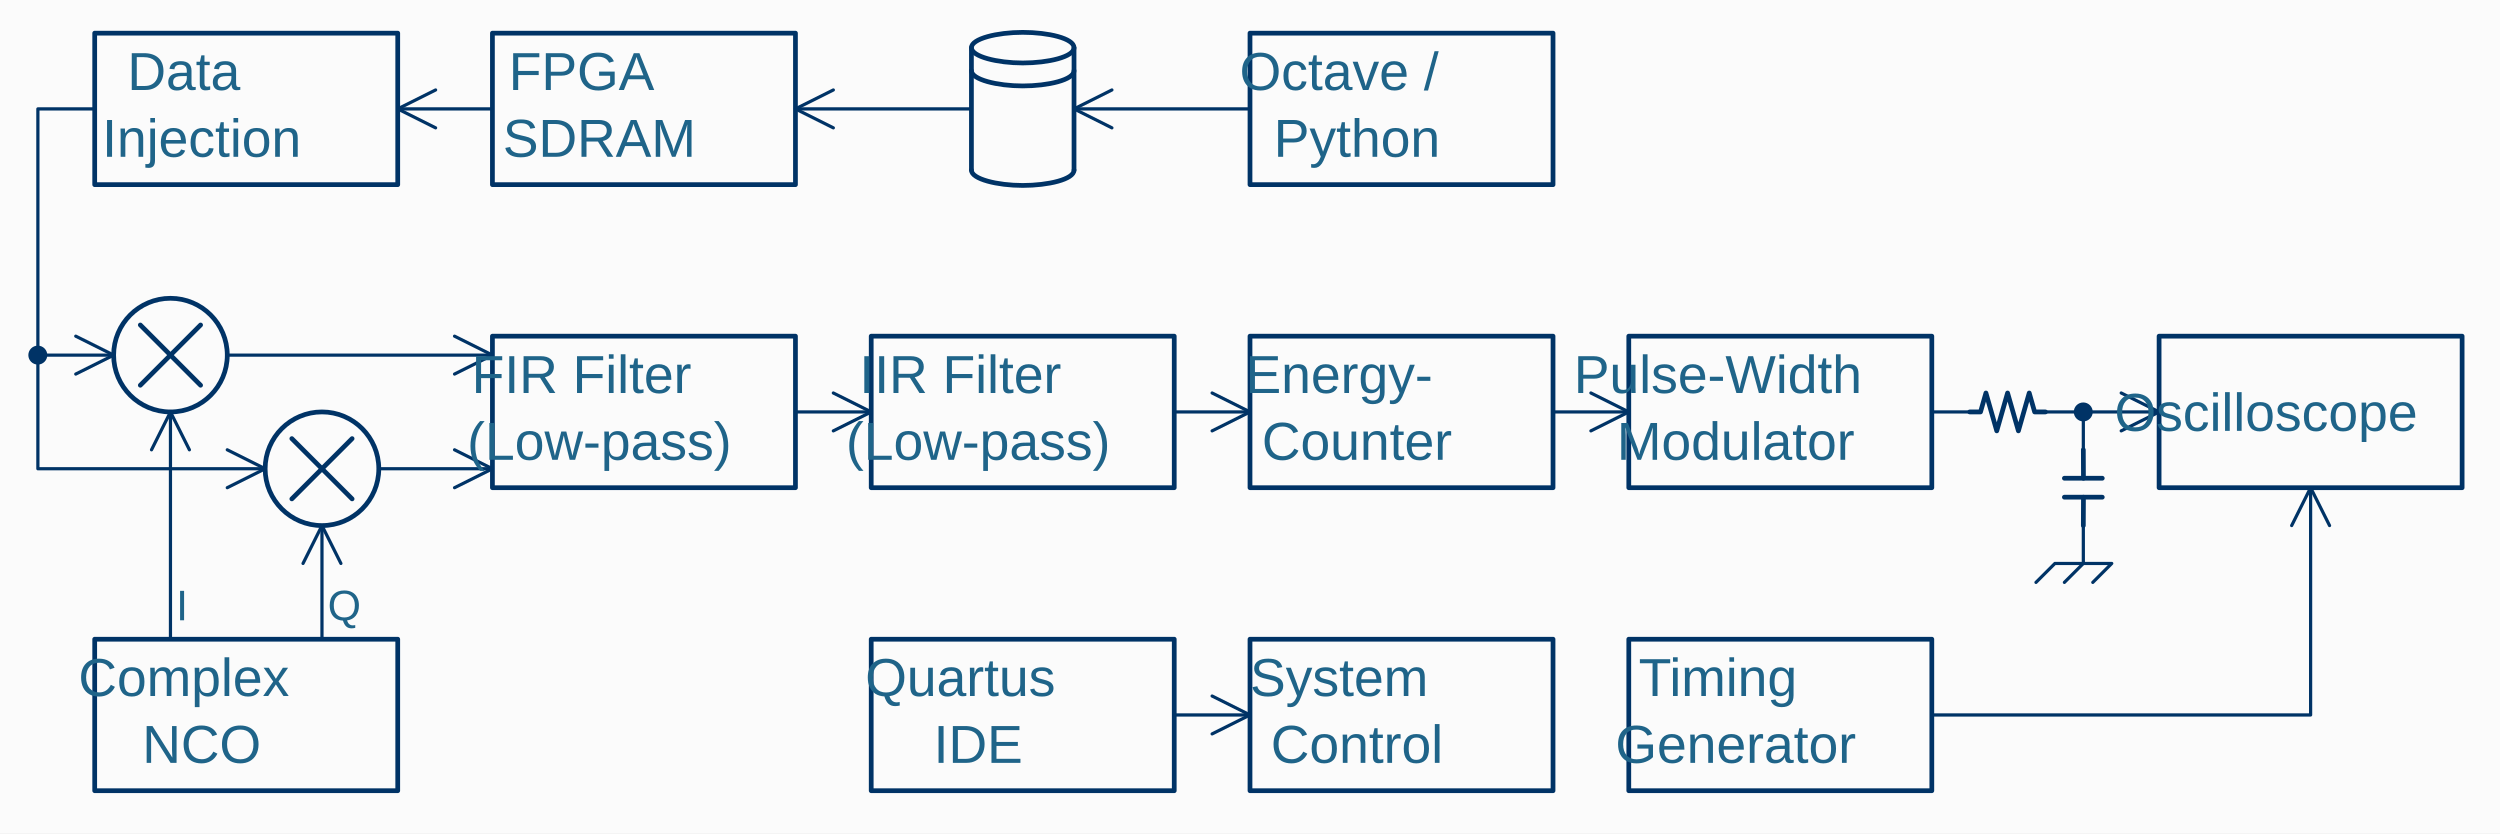
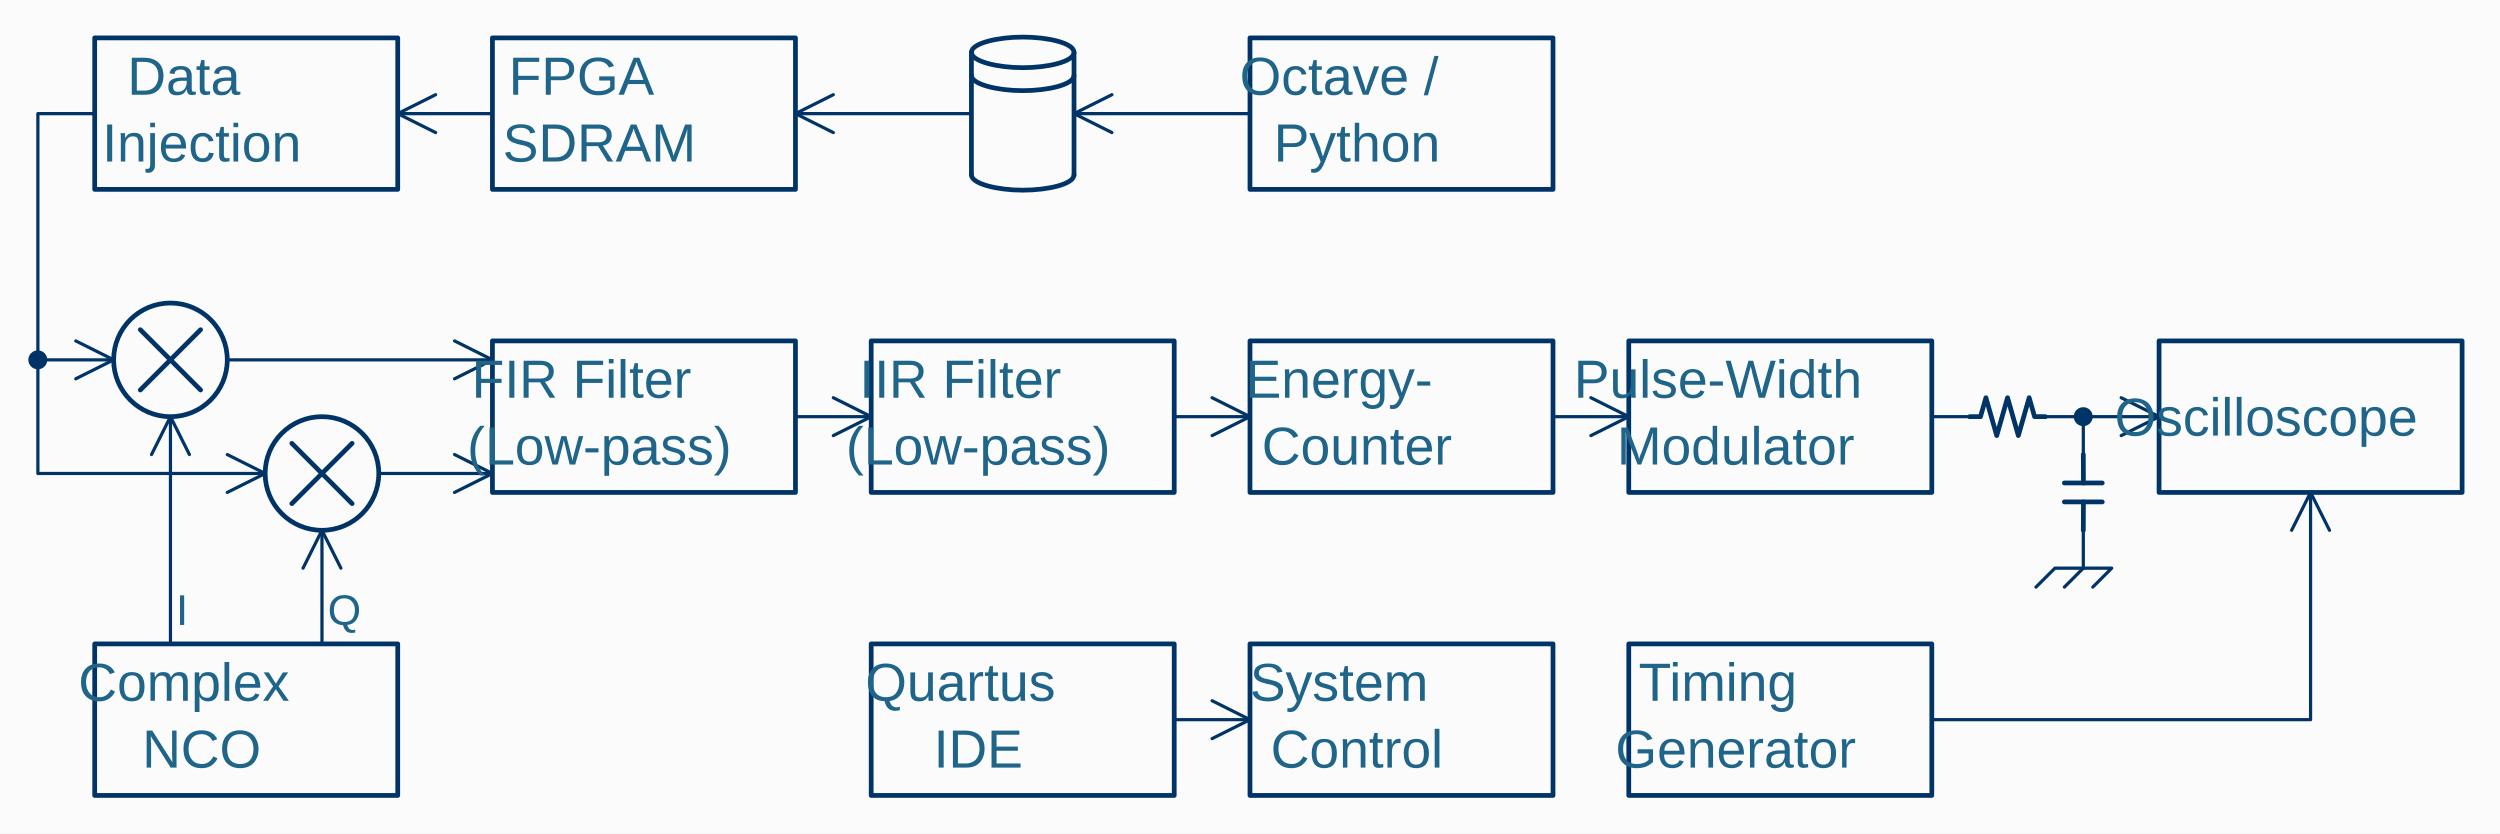
- <svg xmlns="http://www.w3.org/2000/svg" width="498.898" height="166.299" id="svg2" version="1.1">
+ <svg xmlns="http://www.w3.org/2000/svg" width="132mm" height="44mm" id="svg2" version="1.1" viewBox="0 0 132 44">
  <defs id="defs4">
    </defs>
  <g id="layer5" transform="translate(-85.05334,-559.8425)">
-     <rect style="fill:#ffffff;fill-opacity:0.75" id="rect1" width="498.898" height="166.299" x="85.053" y="559.843" />
+     <rect style="fill:#ffffff;fill-opacity:0.75;stroke-width:0.265" id="rect1" width="131.998" height="43.999" x="85.053" y="559.843" />
  </g>
  <g id="layer1" transform="translate(13.82799,127.2378)">
-     <rect y="-60.151" x="160.03" height="30.236" width="60.472" id="rect4081-1" style="fill:none;stroke:#003366;stroke-width:0.945;stroke-linecap:round;stroke-linejoin:round;stroke-miterlimit:4;stroke-dasharray:none;stroke-dashoffset:0;stroke-opacity:1" />
-     <path style="fill:none;stroke:#003366;stroke-width:0.643;stroke-linecap:round;stroke-linejoin:round;stroke-miterlimit:4;stroke-dasharray:none;stroke-dashoffset:0;stroke-opacity:1" d="m 152.471,-109.285 -7.559,3.78 7.559,3.78" id="path4032-8" />
-     <rect style="fill:none;stroke:#003366;stroke-width:0.945;stroke-linecap:round;stroke-linejoin:round;stroke-miterlimit:4;stroke-dasharray:none;stroke-dashoffset:0;stroke-opacity:1" id="rect3887" width="60.472" height="30.236" x="84.44" y="-120.624" />
-     <rect style="fill:none;stroke:#003366;stroke-width:0.945;stroke-linecap:round;stroke-linejoin:round;stroke-miterlimit:4;stroke-dasharray:none;stroke-dashoffset:0;stroke-opacity:1" id="rect3887-9" width="60.472" height="30.236" x="5.07" y="-120.624" />
-     <rect style="fill:none;stroke:#003366;stroke-width:0.945;stroke-linecap:round;stroke-linejoin:round;stroke-miterlimit:4;stroke-dasharray:none;stroke-dashoffset:0;stroke-opacity:1" id="rect3887-9-2" width="60.472" height="30.236" x="235.621" y="-120.624" />
-     <path style="fill:none;stroke:#003366;stroke-width:0.945;stroke-linecap:round;stroke-linejoin:round;stroke-miterlimit:4;stroke-dasharray:none;stroke-dashoffset:0;stroke-opacity:1" d="m 180.03,-117.726 v 24.441" id="path4029" />
-     <path style="fill:none;stroke:#003366;stroke-width:0.945;stroke-linecap:round;stroke-linejoin:round;stroke-miterlimit:4;stroke-dasharray:none;stroke-dashoffset:0;stroke-opacity:1" d="m 200.503,-117.726 v 24.441" id="path4031" />
-     <path id="path4053" d="m 235.621,-105.506 -35.118,-1e-5" style="fill:none;stroke:#003366;stroke-width:0.643;stroke-linecap:round;stroke-linejoin:round;stroke-miterlimit:4;stroke-dasharray:none;stroke-dashoffset:0;stroke-opacity:1" />
-     <path id="path4055" d="m 208.062,-109.285 -7.559,3.78 7.559,3.78" style="fill:none;stroke:#003366;stroke-width:0.643;stroke-linecap:round;stroke-linejoin:round;stroke-miterlimit:4;stroke-dasharray:none;stroke-dashoffset:0;stroke-opacity:1" />
-     <path id="path4057" d="m 84.44,-105.506 -18.898,-1e-5" style="fill:none;stroke:#003366;stroke-width:0.643;stroke-linecap:round;stroke-linejoin:round;stroke-miterlimit:4;stroke-dasharray:none;stroke-dashoffset:0;stroke-opacity:1" />
-     <path id="path4059" d="m 73.101,-109.285 -7.559,3.78 7.559,3.78" style="fill:none;stroke:#003366;stroke-width:0.643;stroke-linecap:round;stroke-linejoin:round;stroke-miterlimit:4;stroke-dasharray:none;stroke-dashoffset:0;stroke-opacity:1" />
-     <circle style="fill:none;stroke:#003366;stroke-width:0.945;stroke-linecap:round;stroke-linejoin:round;stroke-miterlimit:4;stroke-dasharray:none;stroke-dashoffset:0;stroke-opacity:1" id="path4061" transform="rotate(90)" cx="-56.372" cy="-20.188" r="11.339" />
-     <path style="fill:none;stroke:#003366;stroke-width:0.945;stroke-linecap:round;stroke-linejoin:round;stroke-miterlimit:4;stroke-dasharray:none;stroke-dashoffset:0;stroke-opacity:1" d="M 26.201,-62.385 14.175,-50.359" id="path4063" />
-     <path style="fill:none;stroke:#003366;stroke-width:0.945;stroke-linecap:round;stroke-linejoin:round;stroke-miterlimit:4;stroke-dasharray:none;stroke-dashoffset:0;stroke-opacity:1" d="M 14.175,-62.385 26.201,-50.359" id="path4065" />
-     <circle transform="rotate(90)" id="path4075" style="fill:none;stroke:#003366;stroke-width:0.945;stroke-linecap:round;stroke-linejoin:round;stroke-miterlimit:4;stroke-dasharray:none;stroke-dashoffset:0;stroke-opacity:1" cx="-33.695" cy="-50.424" r="11.339" />
-     <path id="path4077" d="M 56.437,-39.708 44.411,-27.681" style="fill:none;stroke:#003366;stroke-width:0.945;stroke-linecap:round;stroke-linejoin:round;stroke-miterlimit:4;stroke-dasharray:none;stroke-dashoffset:0;stroke-opacity:1" />
-     <path id="path4079" d="M 44.411,-39.708 56.437,-27.681" style="fill:none;stroke:#003366;stroke-width:0.945;stroke-linecap:round;stroke-linejoin:round;stroke-miterlimit:4;stroke-dasharray:none;stroke-dashoffset:0;stroke-opacity:1" />
-     <rect y="0.321" x="5.07" height="30.236" width="60.472" id="rect4081" style="fill:none;stroke:#003366;stroke-width:0.945;stroke-linecap:round;stroke-linejoin:round;stroke-miterlimit:4;stroke-dasharray:none;stroke-dashoffset:0;stroke-opacity:1" />
-     <path style="fill:none;stroke:#003366;stroke-width:0.643;stroke-linecap:round;stroke-linejoin:round;stroke-miterlimit:4;stroke-dasharray:none;stroke-dashoffset:0;stroke-opacity:1" d="M 20.188,-45.033 V 0.321" id="path4089" />
-     <path style="fill:none;stroke:#003366;stroke-width:0.643;stroke-linecap:round;stroke-linejoin:round;stroke-miterlimit:4;stroke-dasharray:none;stroke-dashoffset:0;stroke-opacity:1" d="m 16.408,-37.474 3.78,-7.559 3.78,7.559" id="path4091" />
-     <path style="fill:none;stroke:#003366;stroke-width:0.643;stroke-linecap:round;stroke-linejoin:round;stroke-miterlimit:4;stroke-dasharray:none;stroke-dashoffset:0;stroke-opacity:1" d="M 50.424,-22.356 V 0.321" id="path4093" />
-     <path style="fill:none;stroke:#003366;stroke-width:0.643;stroke-linecap:round;stroke-linejoin:round;stroke-miterlimit:4;stroke-dasharray:none;stroke-dashoffset:0;stroke-opacity:1" d="m 46.644,-14.797 3.78,-7.559 3.78,7.559" id="path4095" />
-     <path style="fill:none;stroke:#003366;stroke-width:0.643;stroke-linecap:round;stroke-linejoin:round;stroke-miterlimit:4;stroke-dasharray:none;stroke-dashoffset:0;stroke-opacity:1" d="M 5.07,-105.506 H -6.269 v 49.134 H 8.849" id="path4097" />
-     <path style="fill:none;stroke:#003366;stroke-width:0.643;stroke-linecap:round;stroke-linejoin:round;stroke-miterlimit:4;stroke-dasharray:none;stroke-dashoffset:0;stroke-opacity:1" d="m 1.29,-60.151 7.559,3.78 -7.559,3.78" id="path4099" />
-     <path style="fill:none;stroke:#003366;stroke-width:0.643;stroke-linecap:round;stroke-linejoin:round;stroke-miterlimit:4;stroke-dasharray:none;stroke-dashoffset:0;stroke-opacity:1" d="m -6.269,-56.372 v 22.677 l 45.354,-4e-6" id="path4101" />
-     <path style="fill:none;stroke:#003366;stroke-width:0.643;stroke-linecap:round;stroke-linejoin:round;stroke-miterlimit:4;stroke-dasharray:none;stroke-dashoffset:0;stroke-opacity:1" d="m 31.526,-37.474 7.559,3.78 -7.559,3.78" id="path4103" />
-     <circle style="fill:#003366;fill-opacity:1;stroke:none;stroke-width:1.285;stroke-miterlimit:4;stroke-dasharray:none;stroke-opacity:1" id="path4105" cx="-6.283" cy="-56.372" r="1.89" />
-     <path style="fill:none;stroke:#003366;stroke-width:0.643;stroke-linecap:round;stroke-linejoin:round;stroke-miterlimit:4;stroke-dasharray:none;stroke-opacity:1" d="M 31.526,-56.372 H 84.44" id="path4182" />
-     <path style="fill:none;stroke:#003366;stroke-width:0.643;stroke-linecap:round;stroke-linejoin:round;stroke-miterlimit:4;stroke-dasharray:none;stroke-opacity:1" d="m 76.881,-60.151 7.559,3.78 -7.559,3.78" id="path4184" />
-     <path style="fill:none;stroke:#003366;stroke-width:0.643;stroke-linecap:round;stroke-linejoin:round;stroke-miterlimit:4;stroke-dasharray:none;stroke-dashoffset:0;stroke-opacity:1" d="m 61.763,-33.695 22.677,4e-6" id="path4186" />
-     <path style="fill:none;stroke:#003366;stroke-width:0.643;stroke-linecap:round;stroke-linejoin:round;stroke-miterlimit:4;stroke-dasharray:none;stroke-dashoffset:0;stroke-opacity:1" d="m 76.881,-37.474 7.559,3.78 -7.559,3.78" id="path4188" />
-     <rect y="-60.151" x="84.44" height="30.236" width="60.472" id="rect4081-1-2" style="fill:none;stroke:#003366;stroke-width:0.945;stroke-linecap:round;stroke-linejoin:round;stroke-miterlimit:4;stroke-dasharray:none;stroke-dashoffset:0;stroke-opacity:1" />
-     <path style="fill:none;stroke:#003366;stroke-width:0.643;stroke-linecap:round;stroke-linejoin:round;stroke-miterlimit:4;stroke-dasharray:none;stroke-dashoffset:0;stroke-opacity:1" d="m 144.912,-45.033 15.118,5e-6" id="path4275" />
-     <path style="fill:none;stroke:#003366;stroke-width:0.643;stroke-linecap:round;stroke-linejoin:round;stroke-miterlimit:4;stroke-dasharray:none;stroke-dashoffset:0;stroke-opacity:1" d="m 152.471,-48.813 7.559,3.78 -7.559,3.78" id="path4277" />
-     <path style="fill:none;stroke:#003366;stroke-width:0.643;stroke-linecap:round;stroke-linejoin:round;stroke-miterlimit:4;stroke-dasharray:none;stroke-dashoffset:0;stroke-opacity:1" d="m 180.03,-105.506 h -35.118" id="path4358" />
-     <rect y="-60.151" x="235.621" height="30.236" width="60.472" id="rect4081-1-2-9" style="fill:none;stroke:#003366;stroke-width:0.945;stroke-linecap:round;stroke-linejoin:round;stroke-miterlimit:4;stroke-dasharray:none;stroke-dashoffset:0;stroke-opacity:1" />
-     <rect y="-60.151" x="311.211" height="30.236" width="60.472" id="rect4081-1-2-9-4" style="fill:none;stroke:#003366;stroke-width:0.945;stroke-linecap:round;stroke-linejoin:round;stroke-miterlimit:4;stroke-dasharray:none;stroke-dashoffset:0;stroke-opacity:1" />
-     <path id="path4498" d="m 371.684,-45.033 h 7.559" style="fill:none;stroke:#003366;stroke-width:0.643;stroke-linecap:round;stroke-linejoin:round;stroke-miterlimit:4;stroke-dasharray:none;stroke-dashoffset:0;stroke-opacity:1" />
-     <path style="fill:none;stroke:#003366;stroke-width:0.643;stroke-linecap:round;stroke-linejoin:round;stroke-miterlimit:4;stroke-dasharray:none;stroke-dashoffset:0;stroke-opacity:1" d="m 401.92,-37.474 v -7.559 l -7.559,-1e-6" id="path4506" />
-     <path style="fill:none;stroke:#003366;stroke-width:0.643;stroke-linecap:round;stroke-linejoin:round;stroke-miterlimit:4;stroke-dasharray:none;stroke-dashoffset:0;stroke-opacity:1" d="m 392.471,-11.017 3.78,-3.78 h 11.339 l -3.78,3.78" id="path4508" />
-     <path style="fill:none;stroke:#003366;stroke-width:0.643;stroke-linecap:round;stroke-linejoin:round;stroke-miterlimit:4;stroke-dasharray:none;stroke-dashoffset:0;stroke-opacity:1" d="m 401.92,-14.797 -3.78,3.78" id="path4510" />
-     <path style="fill:none;stroke:#003366;stroke-width:0.643;stroke-linecap:round;stroke-linejoin:round;stroke-miterlimit:4;stroke-dasharray:none;stroke-dashoffset:0;stroke-opacity:1" d="M 401.92,-14.797 V -22.356" id="path4512" />
-     <path style="fill:none;stroke:#003366;stroke-width:0.945;stroke-linecap:round;stroke-linejoin:round;stroke-miterlimit:4;stroke-dasharray:none;stroke-dashoffset:0;stroke-opacity:1" d="m 379.243,-45.033 h 2.16 l 1.08,-3.78 2.16,7.559 2.16,-7.559 2.16,7.559 2.16,-7.559 1.08,3.78 h 2.16" id="path4504" />
-     <path style="fill:none;stroke:#003366;stroke-width:0.945;stroke-linecap:round;stroke-linejoin:round;stroke-miterlimit:4;stroke-dasharray:none;stroke-dashoffset:0;stroke-opacity:1" d="m 401.92,-37.474 0.024,5.673" id="path4532" />
-     <path style="fill:none;stroke:#003366;stroke-width:0.945;stroke-linecap:round;stroke-linejoin:round;stroke-miterlimit:4;stroke-dasharray:none;stroke-dashoffset:0;stroke-opacity:1" d="m 401.944,-28.021 -0.024,5.665" id="path4534" />
-     <path style="fill:none;stroke:#003366;stroke-width:0.945;stroke-linecap:round;stroke-linejoin:round;stroke-miterlimit:4;stroke-dasharray:none;stroke-dashoffset:0;stroke-opacity:1" d="M 405.7,-28.021 H 398.14" id="path4536" />
-     <path style="fill:none;stroke:#003366;stroke-width:0.945;stroke-linecap:round;stroke-linejoin:round;stroke-miterlimit:4;stroke-dasharray:none;stroke-dashoffset:0;stroke-opacity:1" d="m 405.7,-31.801 h -7.559" id="path4538" />
-     <path style="fill:none;stroke:#003366;stroke-width:0.643;stroke-linecap:round;stroke-linejoin:round;stroke-miterlimit:4;stroke-dasharray:none;stroke-dashoffset:0;stroke-opacity:1" d="m 401.92,-45.033 h 15.118" id="path4540" />
-     <path style="fill:none;stroke:#003366;stroke-width:0.643;stroke-linecap:round;stroke-linejoin:round;stroke-miterlimit:4;stroke-dasharray:none;stroke-dashoffset:0;stroke-opacity:1" d="m 409.479,-48.813 7.559,3.78 -7.559,3.78" id="path4542" />
-     <circle style="fill:#003366;fill-opacity:1;stroke:none;stroke-width:1.285;stroke-miterlimit:4;stroke-dasharray:none;stroke-opacity:1" id="path4105-3" cx="401.906" cy="-45.033" r="1.89" />
-     <rect y="-60.151" x="417.038" height="30.236" width="60.472" id="rect4081-1-2-9-4-1" style="fill:none;stroke:#003366;stroke-width:0.945;stroke-linecap:round;stroke-linejoin:round;stroke-miterlimit:4;stroke-dasharray:none;stroke-dashoffset:0;stroke-opacity:1" />
-     <path id="path4627" d="m 220.503,-45.033 h 15.118" style="fill:none;stroke:#003366;stroke-width:0.643;stroke-linecap:round;stroke-linejoin:round;stroke-miterlimit:4;stroke-dasharray:none;stroke-dashoffset:0;stroke-opacity:1" />
-     <path id="path4629" d="m 228.062,-48.813 7.559,3.78 -7.559,3.78" style="fill:none;stroke:#003366;stroke-width:0.643;stroke-linecap:round;stroke-linejoin:round;stroke-miterlimit:4;stroke-dasharray:none;stroke-dashoffset:0;stroke-opacity:1" />
-     <path style="fill:none;stroke:#003366;stroke-width:0.643;stroke-linecap:round;stroke-linejoin:round;stroke-miterlimit:4;stroke-dasharray:none;stroke-dashoffset:0;stroke-opacity:1" d="m 296.093,-45.033 15.118,6e-6" id="path4638" />
-     <path style="fill:none;stroke:#003366;stroke-width:0.643;stroke-linecap:round;stroke-linejoin:round;stroke-miterlimit:4;stroke-dasharray:none;stroke-dashoffset:0;stroke-opacity:1" d="m 303.652,-48.813 7.559,3.78 -7.559,3.78" id="path4640" />
-     <path style="fill:none;stroke:#003366;stroke-width:0.643;stroke-linecap:round;stroke-linejoin:round;stroke-miterlimit:4;stroke-dasharray:none;stroke-dashoffset:0;stroke-opacity:1" d="m 220.503,15.439 15.118,1e-6" id="path4030-8-0" />
-     <path style="fill:none;stroke:#003366;stroke-width:0.643;stroke-linecap:round;stroke-linejoin:round;stroke-miterlimit:4;stroke-dasharray:none;stroke-dashoffset:0;stroke-opacity:1" d="m 228.062,11.66 7.559,3.78 -7.559,3.78" id="path4032-8-2" />
-     <rect y="0.321" x="160.03" height="30.236" width="60.472" id="rect4346-6" style="fill:none;stroke:#003366;stroke-width:0.945;stroke-linecap:round;stroke-linejoin:round;stroke-miterlimit:4;stroke-dasharray:none;stroke-dashoffset:0;stroke-opacity:1" />
-     <rect y="0.321" x="235.621" height="30.236" width="60.472" id="rect4346-6-0" style="fill:none;stroke:#003366;stroke-width:0.945;stroke-linecap:round;stroke-linejoin:round;stroke-miterlimit:4;stroke-dasharray:none;stroke-dashoffset:0;stroke-opacity:1" />
-     <rect y="0.321" x="311.211" height="30.236" width="60.472" id="rect4346-6-0-3" style="fill:none;stroke:#003366;stroke-width:0.945;stroke-linecap:round;stroke-linejoin:round;stroke-miterlimit:4;stroke-dasharray:none;stroke-dashoffset:0;stroke-opacity:1" />
-     <path style="fill:none;stroke:#003366;stroke-width:0.643;stroke-linecap:round;stroke-linejoin:round;stroke-miterlimit:4;stroke-dasharray:none;stroke-dashoffset:0;stroke-opacity:1" d="m 371.684,15.439 h 75.591 v -45.354" id="path4739" />
-     <path style="fill:none;stroke:#003366;stroke-width:0.643;stroke-linecap:round;stroke-linejoin:round;stroke-miterlimit:4;stroke-dasharray:none;stroke-dashoffset:0;stroke-opacity:1" d="m 443.495,-22.356 3.78,-7.559 3.78,7.559" id="path4741" />
-     <path id="path4766" d="m 180.03,-113.143 c 0,1.785 5.174,3.055 10.236,3.055 5.063,0 10.236,-1.209 10.236,-3.055" style="fill:none;stroke:#003366;stroke-width:0.945;stroke-linecap:round;stroke-linejoin:round;stroke-miterlimit:4;stroke-dasharray:none;stroke-dashoffset:0;stroke-opacity:1" />
-     <path style="fill:none;stroke:#003366;stroke-width:0.945;stroke-linecap:round;stroke-linejoin:round;stroke-miterlimit:4;stroke-dasharray:none;stroke-dashoffset:0;stroke-opacity:1" d="m 180.03,-117.726 c 0,1.785 5.174,3.055 10.236,3.055 5.063,0 10.236,-1.209 10.236,-3.055 0,-1.846 -5.118,-3.055 -10.236,-3.055 -5.118,0 -10.236,1.27 -10.236,3.055 z" id="path4768" />
-     <path style="fill:none;stroke:#003366;stroke-width:0.945;stroke-linecap:round;stroke-linejoin:round;stroke-miterlimit:4;stroke-dasharray:none;stroke-dashoffset:0;stroke-opacity:1" d="m 180.03,-93.285 c 0,1.785 5.174,3.055 10.236,3.055 5.063,0 10.236,-1.209 10.236,-3.055" id="path4770" />
+     <rect y="-109.238" x="32.171" height="8" width="16" id="rect4081-1" style="fill:none;stroke:#003366;stroke-width:0.25;stroke-linecap:round;stroke-linejoin:round;stroke-miterlimit:4;stroke-dasharray:none;stroke-dashoffset:0;stroke-opacity:1" />
+     <path style="fill:none;stroke:#003366;stroke-width:0.17;stroke-linecap:round;stroke-linejoin:round;stroke-miterlimit:4;stroke-dasharray:none;stroke-dashoffset:0;stroke-opacity:1" d="m 30.171,-122.238 -2,1 2,1" id="path4032-8" />
+     <rect style="fill:none;stroke:#003366;stroke-width:0.25;stroke-linecap:round;stroke-linejoin:round;stroke-miterlimit:4;stroke-dasharray:none;stroke-dashoffset:0;stroke-opacity:1" id="rect3887" width="16" height="8" x="12.172" y="-125.238" />
+     <rect style="fill:none;stroke:#003366;stroke-width:0.25;stroke-linecap:round;stroke-linejoin:round;stroke-miterlimit:4;stroke-dasharray:none;stroke-dashoffset:0;stroke-opacity:1" id="rect3887-9" width="16" height="8" x="-8.828" y="-125.238" />
+     <rect style="fill:none;stroke:#003366;stroke-width:0.25;stroke-linecap:round;stroke-linejoin:round;stroke-miterlimit:4;stroke-dasharray:none;stroke-dashoffset:0;stroke-opacity:1" id="rect3887-9-2" width="16" height="8" x="52.171" y="-125.238" />
+     <path style="fill:none;stroke:#003366;stroke-width:0.25;stroke-linecap:round;stroke-linejoin:round;stroke-miterlimit:4;stroke-dasharray:none;stroke-dashoffset:0;stroke-opacity:1" d="m 37.463,-124.472 v 6.467" id="path4029" />
+     <path style="fill:none;stroke:#003366;stroke-width:0.25;stroke-linecap:round;stroke-linejoin:round;stroke-miterlimit:4;stroke-dasharray:none;stroke-dashoffset:0;stroke-opacity:1" d="m 42.88,-124.472 v 6.467" id="path4031" />
+     <path id="path4053" d="m 52.171,-121.238 h -9.292" style="fill:none;stroke:#003366;stroke-width:0.17;stroke-linecap:round;stroke-linejoin:round;stroke-miterlimit:4;stroke-dasharray:none;stroke-dashoffset:0;stroke-opacity:1" />
+     <path id="path4055" d="m 44.88,-122.238 -2,1 2,1" style="fill:none;stroke:#003366;stroke-width:0.17;stroke-linecap:round;stroke-linejoin:round;stroke-miterlimit:4;stroke-dasharray:none;stroke-dashoffset:0;stroke-opacity:1" />
+     <path id="path4057" d="M 12.172,-121.238 H 7.172" style="fill:none;stroke:#003366;stroke-width:0.17;stroke-linecap:round;stroke-linejoin:round;stroke-miterlimit:4;stroke-dasharray:none;stroke-dashoffset:0;stroke-opacity:1" />
+     <path id="path4059" d="m 9.172,-122.238 -2,1 2,1" style="fill:none;stroke:#003366;stroke-width:0.17;stroke-linecap:round;stroke-linejoin:round;stroke-miterlimit:4;stroke-dasharray:none;stroke-dashoffset:0;stroke-opacity:1" />
+     <circle style="fill:none;stroke:#003366;stroke-width:0.25;stroke-linecap:round;stroke-linejoin:round;stroke-miterlimit:4;stroke-dasharray:none;stroke-dashoffset:0;stroke-opacity:1" id="path4061" transform="rotate(90)" cx="-108.238" cy="4.828" r="3" />
+     <path style="fill:none;stroke:#003366;stroke-width:0.25;stroke-linecap:round;stroke-linejoin:round;stroke-miterlimit:4;stroke-dasharray:none;stroke-dashoffset:0;stroke-opacity:1" d="m -3.237,-109.829 -3.182,3.182" id="path4063" />
+     <path style="fill:none;stroke:#003366;stroke-width:0.25;stroke-linecap:round;stroke-linejoin:round;stroke-miterlimit:4;stroke-dasharray:none;stroke-dashoffset:0;stroke-opacity:1" d="m -6.419,-109.829 3.182,3.182" id="path4065" />
+     <circle transform="rotate(90)" id="path4075" style="fill:none;stroke:#003366;stroke-width:0.25;stroke-linecap:round;stroke-linejoin:round;stroke-miterlimit:4;stroke-dasharray:none;stroke-dashoffset:0;stroke-opacity:1" cx="-102.238" cy="-3.172" r="3" />
+     <path id="path4077" d="m 4.763,-103.829 -3.182,3.182" style="fill:none;stroke:#003366;stroke-width:0.25;stroke-linecap:round;stroke-linejoin:round;stroke-miterlimit:4;stroke-dasharray:none;stroke-dashoffset:0;stroke-opacity:1" />
+     <path id="path4079" d="m 1.581,-103.829 3.182,3.182" style="fill:none;stroke:#003366;stroke-width:0.25;stroke-linecap:round;stroke-linejoin:round;stroke-miterlimit:4;stroke-dasharray:none;stroke-dashoffset:0;stroke-opacity:1" />
+     <rect y="-93.239" x="-8.828" height="8" width="16" id="rect4081" style="fill:none;stroke:#003366;stroke-width:0.25;stroke-linecap:round;stroke-linejoin:round;stroke-miterlimit:4;stroke-dasharray:none;stroke-dashoffset:0;stroke-opacity:1" />
+     <path style="fill:none;stroke:#003366;stroke-width:0.17;stroke-linecap:round;stroke-linejoin:round;stroke-miterlimit:4;stroke-dasharray:none;stroke-dashoffset:0;stroke-opacity:1" d="m -4.828,-105.238 v 12" id="path4089" />
+     <path style="fill:none;stroke:#003366;stroke-width:0.17;stroke-linecap:round;stroke-linejoin:round;stroke-miterlimit:4;stroke-dasharray:none;stroke-dashoffset:0;stroke-opacity:1" d="m -5.828,-103.238 1,-2 1,2" id="path4091" />
+     <path style="fill:none;stroke:#003366;stroke-width:0.17;stroke-linecap:round;stroke-linejoin:round;stroke-miterlimit:4;stroke-dasharray:none;stroke-dashoffset:0;stroke-opacity:1" d="m 3.172,-99.238 v 6" id="path4093" />
+     <path style="fill:none;stroke:#003366;stroke-width:0.17;stroke-linecap:round;stroke-linejoin:round;stroke-miterlimit:4;stroke-dasharray:none;stroke-dashoffset:0;stroke-opacity:1" d="m 2.172,-97.239 1,-2 1,2" id="path4095" />
+     <path style="fill:none;stroke:#003366;stroke-width:0.17;stroke-linecap:round;stroke-linejoin:round;stroke-miterlimit:4;stroke-dasharray:none;stroke-dashoffset:0;stroke-opacity:1" d="m -8.828,-121.238 h -3 v 13 h 4" id="path4097" />
+     <path style="fill:none;stroke:#003366;stroke-width:0.17;stroke-linecap:round;stroke-linejoin:round;stroke-miterlimit:4;stroke-dasharray:none;stroke-dashoffset:0;stroke-opacity:1" d="m -9.828,-109.238 2,1 -2,1" id="path4099" />
+     <path style="fill:none;stroke:#003366;stroke-width:0.17;stroke-linecap:round;stroke-linejoin:round;stroke-miterlimit:4;stroke-dasharray:none;stroke-dashoffset:0;stroke-opacity:1" d="m -11.828,-108.238 v 6 H 0.172" id="path4101" />
+     <path style="fill:none;stroke:#003366;stroke-width:0.17;stroke-linecap:round;stroke-linejoin:round;stroke-miterlimit:4;stroke-dasharray:none;stroke-dashoffset:0;stroke-opacity:1" d="m -1.828,-103.238 2,1 -2,1" id="path4103" />
+     <circle style="fill:#003366;fill-opacity:1;stroke:none;stroke-width:0.34;stroke-miterlimit:4;stroke-dasharray:none;stroke-opacity:1" id="path4105" cx="-11.832" cy="-108.238" r="0.5" />
+     <path style="fill:none;stroke:#003366;stroke-width:0.17;stroke-linecap:round;stroke-linejoin:round;stroke-miterlimit:4;stroke-dasharray:none;stroke-opacity:1" d="M -1.828,-108.238 H 12.172" id="path4182" />
+     <path style="fill:none;stroke:#003366;stroke-width:0.17;stroke-linecap:round;stroke-linejoin:round;stroke-miterlimit:4;stroke-dasharray:none;stroke-opacity:1" d="m 10.172,-109.238 2,1 -2,1" id="path4184" />
+     <path style="fill:none;stroke:#003366;stroke-width:0.17;stroke-linecap:round;stroke-linejoin:round;stroke-miterlimit:4;stroke-dasharray:none;stroke-dashoffset:0;stroke-opacity:1" d="M 6.172,-102.238 H 12.172" id="path4186" />
+     <path style="fill:none;stroke:#003366;stroke-width:0.17;stroke-linecap:round;stroke-linejoin:round;stroke-miterlimit:4;stroke-dasharray:none;stroke-dashoffset:0;stroke-opacity:1" d="m 10.172,-103.238 2,1 -2,1" id="path4188" />
+     <rect y="-109.238" x="12.172" height="8" width="16" id="rect4081-1-2" style="fill:none;stroke:#003366;stroke-width:0.25;stroke-linecap:round;stroke-linejoin:round;stroke-miterlimit:4;stroke-dasharray:none;stroke-dashoffset:0;stroke-opacity:1" />
+     <path style="fill:none;stroke:#003366;stroke-width:0.17;stroke-linecap:round;stroke-linejoin:round;stroke-miterlimit:4;stroke-dasharray:none;stroke-dashoffset:0;stroke-opacity:1" d="m 28.171,-105.238 h 4" id="path4275" />
+     <path style="fill:none;stroke:#003366;stroke-width:0.17;stroke-linecap:round;stroke-linejoin:round;stroke-miterlimit:4;stroke-dasharray:none;stroke-dashoffset:0;stroke-opacity:1" d="m 30.171,-106.238 2,1 -2,1" id="path4277" />
+     <path style="fill:none;stroke:#003366;stroke-width:0.17;stroke-linecap:round;stroke-linejoin:round;stroke-miterlimit:4;stroke-dasharray:none;stroke-dashoffset:0;stroke-opacity:1" d="m 37.463,-121.238 h -9.292" id="path4358" />
+     <rect y="-109.238" x="52.171" height="8" width="16" id="rect4081-1-2-9" style="fill:none;stroke:#003366;stroke-width:0.25;stroke-linecap:round;stroke-linejoin:round;stroke-miterlimit:4;stroke-dasharray:none;stroke-dashoffset:0;stroke-opacity:1" />
+     <rect y="-109.238" x="72.171" height="8" width="16" id="rect4081-1-2-9-4" style="fill:none;stroke:#003366;stroke-width:0.25;stroke-linecap:round;stroke-linejoin:round;stroke-miterlimit:4;stroke-dasharray:none;stroke-dashoffset:0;stroke-opacity:1" />
+     <path id="path4498" d="m 88.171,-105.238 h 2" style="fill:none;stroke:#003366;stroke-width:0.17;stroke-linecap:round;stroke-linejoin:round;stroke-miterlimit:4;stroke-dasharray:none;stroke-dashoffset:0;stroke-opacity:1" />
+     <path style="fill:none;stroke:#003366;stroke-width:0.17;stroke-linecap:round;stroke-linejoin:round;stroke-miterlimit:4;stroke-dasharray:none;stroke-dashoffset:0;stroke-opacity:1" d="m 96.171,-103.238 v -2 h -2" id="path4506" />
+     <path style="fill:none;stroke:#003366;stroke-width:0.17;stroke-linecap:round;stroke-linejoin:round;stroke-miterlimit:4;stroke-dasharray:none;stroke-dashoffset:0;stroke-opacity:1" d="m 93.671,-96.239 1,-1 h 3 l -1,1" id="path4508" />
+     <path style="fill:none;stroke:#003366;stroke-width:0.17;stroke-linecap:round;stroke-linejoin:round;stroke-miterlimit:4;stroke-dasharray:none;stroke-dashoffset:0;stroke-opacity:1" d="m 96.171,-97.239 -1,1" id="path4510" />
+     <path style="fill:none;stroke:#003366;stroke-width:0.17;stroke-linecap:round;stroke-linejoin:round;stroke-miterlimit:4;stroke-dasharray:none;stroke-dashoffset:0;stroke-opacity:1" d="m 96.171,-97.239 v -2" id="path4512" />
+     <path style="fill:none;stroke:#003366;stroke-width:0.25;stroke-linecap:round;stroke-linejoin:round;stroke-miterlimit:4;stroke-dasharray:none;stroke-dashoffset:0;stroke-opacity:1" d="m 90.171,-105.238 h 0.571 l 0.286,-1 0.571,2 0.571,-2 0.571,2 0.571,-2 0.286,1 h 0.571" id="path4504" />
+     <path style="fill:none;stroke:#003366;stroke-width:0.25;stroke-linecap:round;stroke-linejoin:round;stroke-miterlimit:4;stroke-dasharray:none;stroke-dashoffset:0;stroke-opacity:1" d="m 96.171,-103.238 0.006,1.501" id="path4532" />
+     <path style="fill:none;stroke:#003366;stroke-width:0.25;stroke-linecap:round;stroke-linejoin:round;stroke-miterlimit:4;stroke-dasharray:none;stroke-dashoffset:0;stroke-opacity:1" d="m 96.177,-100.737 -0.006,1.499" id="path4534" />
+     <path style="fill:none;stroke:#003366;stroke-width:0.25;stroke-linecap:round;stroke-linejoin:round;stroke-miterlimit:4;stroke-dasharray:none;stroke-dashoffset:0;stroke-opacity:1" d="m 97.171,-100.737 h -2" id="path4536" />
+     <path style="fill:none;stroke:#003366;stroke-width:0.25;stroke-linecap:round;stroke-linejoin:round;stroke-miterlimit:4;stroke-dasharray:none;stroke-dashoffset:0;stroke-opacity:1" d="m 97.171,-101.737 h -2" id="path4538" />
+     <path style="fill:none;stroke:#003366;stroke-width:0.17;stroke-linecap:round;stroke-linejoin:round;stroke-miterlimit:4;stroke-dasharray:none;stroke-dashoffset:0;stroke-opacity:1" d="m 96.171,-105.238 h 4" id="path4540" />
+     <path style="fill:none;stroke:#003366;stroke-width:0.17;stroke-linecap:round;stroke-linejoin:round;stroke-miterlimit:4;stroke-dasharray:none;stroke-dashoffset:0;stroke-opacity:1" d="m 98.171,-106.238 2,1 -2,1" id="path4542" />
+     <circle style="fill:#003366;fill-opacity:1;stroke:none;stroke-width:0.34;stroke-miterlimit:4;stroke-dasharray:none;stroke-opacity:1" id="path4105-3" cx="96.167" cy="-105.238" r="0.5" />
+     <rect y="-109.238" x="100.171" height="8" width="16" id="rect4081-1-2-9-4-1" style="fill:none;stroke:#003366;stroke-width:0.25;stroke-linecap:round;stroke-linejoin:round;stroke-miterlimit:4;stroke-dasharray:none;stroke-dashoffset:0;stroke-opacity:1" />
+     <path id="path4627" d="m 48.171,-105.238 h 4" style="fill:none;stroke:#003366;stroke-width:0.17;stroke-linecap:round;stroke-linejoin:round;stroke-miterlimit:4;stroke-dasharray:none;stroke-dashoffset:0;stroke-opacity:1" />
+     <path id="path4629" d="m 50.171,-106.238 2,1 -2,1" style="fill:none;stroke:#003366;stroke-width:0.17;stroke-linecap:round;stroke-linejoin:round;stroke-miterlimit:4;stroke-dasharray:none;stroke-dashoffset:0;stroke-opacity:1" />
+     <path style="fill:none;stroke:#003366;stroke-width:0.17;stroke-linecap:round;stroke-linejoin:round;stroke-miterlimit:4;stroke-dasharray:none;stroke-dashoffset:0;stroke-opacity:1" d="m 68.171,-105.238 h 4" id="path4638" />
+     <path style="fill:none;stroke:#003366;stroke-width:0.17;stroke-linecap:round;stroke-linejoin:round;stroke-miterlimit:4;stroke-dasharray:none;stroke-dashoffset:0;stroke-opacity:1" d="m 70.171,-106.238 2,1 -2,1" id="path4640" />
+     <path style="fill:none;stroke:#003366;stroke-width:0.17;stroke-linecap:round;stroke-linejoin:round;stroke-miterlimit:4;stroke-dasharray:none;stroke-dashoffset:0;stroke-opacity:1" d="m 48.171,-89.239 h 4" id="path4030-8-0" />
+     <path style="fill:none;stroke:#003366;stroke-width:0.17;stroke-linecap:round;stroke-linejoin:round;stroke-miterlimit:4;stroke-dasharray:none;stroke-dashoffset:0;stroke-opacity:1" d="m 50.171,-90.239 2,1 -2,1" id="path4032-8-2" />
+     <rect y="-93.239" x="32.171" height="8" width="16" id="rect4346-6" style="fill:none;stroke:#003366;stroke-width:0.25;stroke-linecap:round;stroke-linejoin:round;stroke-miterlimit:4;stroke-dasharray:none;stroke-dashoffset:0;stroke-opacity:1" />
+     <rect y="-93.239" x="52.171" height="8" width="16" id="rect4346-6-0" style="fill:none;stroke:#003366;stroke-width:0.25;stroke-linecap:round;stroke-linejoin:round;stroke-miterlimit:4;stroke-dasharray:none;stroke-dashoffset:0;stroke-opacity:1" />
+     <rect y="-93.239" x="72.171" height="8" width="16" id="rect4346-6-0-3" style="fill:none;stroke:#003366;stroke-width:0.25;stroke-linecap:round;stroke-linejoin:round;stroke-miterlimit:4;stroke-dasharray:none;stroke-dashoffset:0;stroke-opacity:1" />
+     <path style="fill:none;stroke:#003366;stroke-width:0.17;stroke-linecap:round;stroke-linejoin:round;stroke-miterlimit:4;stroke-dasharray:none;stroke-dashoffset:0;stroke-opacity:1" d="M 88.171,-89.239 H 108.17 V -101.238" id="path4739" />
+     <path style="fill:none;stroke:#003366;stroke-width:0.17;stroke-linecap:round;stroke-linejoin:round;stroke-miterlimit:4;stroke-dasharray:none;stroke-dashoffset:0;stroke-opacity:1" d="m 107.17,-99.238 1,-2 1,2" id="path4741" />
+     <path id="path4766" d="m 37.463,-123.259 c 0,0.472 1.369,0.808 2.708,0.808 1.339,0 2.708,-0.32 2.708,-0.808" style="fill:none;stroke:#003366;stroke-width:0.25;stroke-linecap:round;stroke-linejoin:round;stroke-miterlimit:4;stroke-dasharray:none;stroke-dashoffset:0;stroke-opacity:1" />
+     <path style="fill:none;stroke:#003366;stroke-width:0.25;stroke-linecap:round;stroke-linejoin:round;stroke-miterlimit:4;stroke-dasharray:none;stroke-dashoffset:0;stroke-opacity:1" d="m 37.463,-124.472 c 0,0.472 1.369,0.808 2.708,0.808 1.339,0 2.708,-0.32 2.708,-0.808 0,-0.488 -1.354,-0.808 -2.708,-0.808 -1.354,0 -2.708,0.336 -2.708,0.808 z" id="path4768" />
+     <path style="fill:none;stroke:#003366;stroke-width:0.25;stroke-linecap:round;stroke-linejoin:round;stroke-miterlimit:4;stroke-dasharray:none;stroke-dashoffset:0;stroke-opacity:1" d="m 37.463,-118.005 c 0,0.472 1.369,0.808 2.708,0.808 1.339,0 2.708,-0.32 2.708,-0.808" id="path4770" />
  </g>
  <g id="layer3" transform="translate(-85.05334,-559.8425)">
-     <text id="text4142-5" y="683.622" x="120.209" style="font-style:normal;font-variant:normal;font-weight:normal;font-stretch:normal;font-size:12.8px;line-height:0%;font-family:Arial;-inkscape-font-specification:Arial;text-align:start;letter-spacing:0px;word-spacing:0px;text-anchor:start;fill:#1f6489;fill-opacity:1;stroke:none;stroke-width:1.067" xml:space="preserve">
-       <tspan y="683.622" x="120.209" id="tspan4146-7" style="font-size:8.533px;line-height:1.25;stroke-width:1.067">I</tspan>
+     <text id="text4142-5" y="592.842" x="94.355" style="font-style:normal;font-variant:normal;font-weight:normal;font-stretch:normal;font-size:3.387px;line-height:0%;font-family:Arial;-inkscape-font-specification:Arial;text-align:start;letter-spacing:0px;word-spacing:0px;text-anchor:start;fill:#1f6489;fill-opacity:1;stroke:none;stroke-width:0.282" xml:space="preserve">
+       <tspan y="592.842" x="94.355" id="tspan4146-7" style="font-size:2.258px;line-height:1.25;stroke-width:0.282">I</tspan>
    </text>
-     <text xml:space="preserve" style="font-style:normal;font-variant:normal;font-weight:normal;font-stretch:normal;font-size:12.8px;line-height:0%;font-family:Arial;-inkscape-font-specification:Arial;text-align:start;letter-spacing:0px;word-spacing:0px;text-anchor:start;fill:#1f6489;fill-opacity:1;stroke:none;stroke-width:1.067" x="150.445" y="683.622" id="text4178">
-       <tspan id="tspan4180" x="150.445" y="683.622" style="font-size:8.533px;line-height:1.25;stroke-width:1.067">Q</tspan>
+     <text xml:space="preserve" style="font-style:normal;font-variant:normal;font-weight:normal;font-stretch:normal;font-size:3.387px;line-height:0%;font-family:Arial;-inkscape-font-specification:Arial;text-align:start;letter-spacing:0px;word-spacing:0px;text-anchor:start;fill:#1f6489;fill-opacity:1;stroke:none;stroke-width:0.282" x="102.355" y="592.842" id="text4178">
+       <tspan id="tspan4180" x="102.355" y="592.842" style="font-size:2.258px;line-height:1.25;stroke-width:0.282">Q</tspan>
    </text>
  </g>
  <g id="layer2" transform="translate(-85.05334,-559.8425)">
-     <text id="text4083-7" y="638.268" x="289.148" style="font-style:normal;font-variant:normal;font-weight:normal;font-stretch:normal;font-size:12.8px;line-height:0%;font-family:Arial;-inkscape-font-specification:Arial;text-align:center;letter-spacing:0px;word-spacing:0px;text-anchor:middle;fill:#1f6489;fill-opacity:1;stroke:none;stroke-width:1.067" xml:space="preserve">
-       <tspan y="638.268" x="289.148" id="tspan4150" style="font-size:10.667px;line-height:1.25;stroke-width:1.067">IIR Filter</tspan>
-       <tspan y="651.601" x="289.148" id="tspan3139" style="font-size:10.667px;line-height:1.25;stroke-width:1.067">(Low-pass)</tspan>
+     <text id="text4083-7" y="580.842" x="139.053" style="font-style:normal;font-variant:normal;font-weight:normal;font-stretch:normal;font-size:3.387px;line-height:0%;font-family:Arial;-inkscape-font-specification:Arial;text-align:center;letter-spacing:0px;word-spacing:0px;text-anchor:middle;fill:#1f6489;fill-opacity:1;stroke:none;stroke-width:0.282" xml:space="preserve">
+       <tspan y="580.842" x="139.053" id="tspan4150" style="font-size:2.822px;line-height:1.25;stroke-width:0.282">IIR Filter</tspan>
+       <tspan y="584.37" x="139.053" id="tspan3139" style="font-size:2.822px;line-height:1.25;stroke-width:0.282">(Low-pass)</tspan>
    </text>
-     <text xml:space="preserve" style="font-style:normal;font-variant:normal;font-weight:normal;font-stretch:normal;font-size:12.8px;line-height:0%;font-family:Arial;-inkscape-font-specification:Arial;text-align:center;letter-spacing:0px;word-spacing:0px;text-anchor:middle;fill:#1f6489;fill-opacity:1;stroke:none;stroke-width:1.067" x="213.557" y="577.795" id="text3889">
-       <tspan id="tspan3893" x="213.557" y="577.795" style="font-size:10.667px;line-height:1.25;stroke-width:1.067">FPGA</tspan>
-       <tspan x="213.557" y="591.129" id="tspan3897" style="font-size:10.667px;line-height:1.25;stroke-width:1.067">SDRAM</tspan>
+     <text xml:space="preserve" style="font-style:normal;font-variant:normal;font-weight:normal;font-stretch:normal;font-size:3.387px;line-height:0%;font-family:Arial;-inkscape-font-specification:Arial;text-align:center;letter-spacing:0px;word-spacing:0px;text-anchor:middle;fill:#1f6489;fill-opacity:1;stroke:none;stroke-width:0.282" x="119.053" y="564.842" id="text3889">
+       <tspan id="tspan3893" x="119.053" y="564.842" style="font-size:2.822px;line-height:1.25;stroke-width:0.282">FPGA</tspan>
+       <tspan x="119.053" y="568.37" id="tspan3897" style="font-size:2.822px;line-height:1.25;stroke-width:0.282">SDRAM</tspan>
    </text>
-     <text xml:space="preserve" style="font-style:normal;font-variant:normal;font-weight:normal;font-stretch:normal;font-size:12.8px;line-height:0%;font-family:Arial;-inkscape-font-specification:Arial;text-align:center;letter-spacing:0px;word-spacing:0px;text-anchor:middle;fill:#1f6489;fill-opacity:1;stroke:none;stroke-width:1.067" x="134.187" y="577.795" id="text3889-4">
-       <tspan x="134.187" y="577.795" id="tspan3897-8" style="font-size:10.667px;line-height:1.25;stroke-width:1.067">Data</tspan>
-       <tspan x="134.187" y="591.129" id="tspan3217" style="font-size:10.667px;line-height:1.25;stroke-width:1.067">Injection</tspan>
+     <text xml:space="preserve" style="font-style:normal;font-variant:normal;font-weight:normal;font-stretch:normal;font-size:3.387px;line-height:0%;font-family:Arial;-inkscape-font-specification:Arial;text-align:center;letter-spacing:0px;word-spacing:0px;text-anchor:middle;fill:#1f6489;fill-opacity:1;stroke:none;stroke-width:0.282" x="98.053" y="564.842" id="text3889-4">
+       <tspan x="98.053" y="564.842" id="tspan3897-8" style="font-size:2.822px;line-height:1.25;stroke-width:0.282">Data</tspan>
+       <tspan x="98.053" y="568.37" id="tspan3217" style="font-size:2.822px;line-height:1.25;stroke-width:0.282">Injection</tspan>
    </text>
-     <text xml:space="preserve" style="font-style:normal;font-variant:normal;font-weight:normal;font-stretch:normal;font-size:12.8px;line-height:0%;font-family:Arial;-inkscape-font-specification:Arial;text-align:center;letter-spacing:0px;word-spacing:0px;text-anchor:middle;fill:#1f6489;fill-opacity:1;stroke:none;stroke-width:1.067" x="364.738" y="577.795" id="text3889-4-4">
-       <tspan x="364.738" y="577.795" id="tspan4035" style="font-size:10.667px;line-height:1.25;stroke-width:1.067">Octave /</tspan>
-       <tspan x="364.738" y="591.129" id="tspan4039" style="font-size:10.667px;line-height:1.25;stroke-width:1.067">Python</tspan>
+     <text xml:space="preserve" style="font-style:normal;font-variant:normal;font-weight:normal;font-stretch:normal;font-size:3.387px;line-height:0%;font-family:Arial;-inkscape-font-specification:Arial;text-align:center;letter-spacing:0px;word-spacing:0px;text-anchor:middle;fill:#1f6489;fill-opacity:1;stroke:none;stroke-width:0.282" x="159.052" y="564.842" id="text3889-4-4">
+       <tspan x="159.052" y="564.842" id="tspan4035" style="font-size:2.822px;line-height:1.25;stroke-width:0.282">Octave /</tspan>
+       <tspan x="159.052" y="568.37" id="tspan4039" style="font-size:2.822px;line-height:1.25;stroke-width:0.282">Python</tspan>
    </text>
-     <text id="text4083" y="698.74" x="134.187" style="font-style:normal;font-variant:normal;font-weight:normal;font-stretch:normal;font-size:12.8px;line-height:0%;font-family:Arial;-inkscape-font-specification:Arial;text-align:center;letter-spacing:0px;word-spacing:0px;text-anchor:middle;fill:#1f6489;fill-opacity:1;stroke:none;stroke-width:1.067" xml:space="preserve">
-       <tspan id="tspan4085" y="698.74" x="134.187" style="font-size:10.667px;line-height:1.25;stroke-width:1.067">Complex</tspan>
-       <tspan id="tspan4087" y="712.074" x="134.187" style="font-size:10.667px;line-height:1.25;stroke-width:1.067">NCO</tspan>
+     <text id="text4083" y="596.842" x="98.053" style="font-style:normal;font-variant:normal;font-weight:normal;font-stretch:normal;font-size:3.387px;line-height:0%;font-family:Arial;-inkscape-font-specification:Arial;text-align:center;letter-spacing:0px;word-spacing:0px;text-anchor:middle;fill:#1f6489;fill-opacity:1;stroke:none;stroke-width:0.282" xml:space="preserve">
+       <tspan id="tspan4085" y="596.842" x="98.053" style="font-size:2.822px;line-height:1.25;stroke-width:0.282">Complex</tspan>
+       <tspan id="tspan4087" y="600.37" x="98.053" style="font-size:2.822px;line-height:1.25;stroke-width:0.282">NCO</tspan>
    </text>
-     <text id="text4083-7-1" y="638.268" x="213.557" style="font-style:normal;font-variant:normal;font-weight:normal;font-stretch:normal;font-size:12.8px;line-height:0%;font-family:Arial;-inkscape-font-specification:Arial;text-align:center;letter-spacing:0px;word-spacing:0px;text-anchor:middle;fill:#1f6489;fill-opacity:1;stroke:none;stroke-width:1.067" xml:space="preserve">
-       <tspan y="638.268" x="213.557" id="tspan4150-8" style="font-size:10.667px;line-height:1.25;stroke-width:1.067">FIR Filter</tspan>
-       <tspan y="651.601" x="213.557" id="tspan3143" style="font-size:10.667px;line-height:1.25;stroke-width:1.067">(Low-pass)</tspan>
+     <text id="text4083-7-1" y="580.842" x="119.053" style="font-style:normal;font-variant:normal;font-weight:normal;font-stretch:normal;font-size:3.387px;line-height:0%;font-family:Arial;-inkscape-font-specification:Arial;text-align:center;letter-spacing:0px;word-spacing:0px;text-anchor:middle;fill:#1f6489;fill-opacity:1;stroke:none;stroke-width:0.282" xml:space="preserve">
+       <tspan y="580.842" x="119.053" id="tspan4150-8" style="font-size:2.822px;line-height:1.25;stroke-width:0.282">FIR Filter</tspan>
+       <tspan y="584.37" x="119.053" id="tspan3143" style="font-size:2.822px;line-height:1.25;stroke-width:0.282">(Low-pass)</tspan>
    </text>
-     <text id="text4083-7-1-5" y="638.268" x="364.738" style="font-style:normal;font-variant:normal;font-weight:normal;font-stretch:normal;font-size:12.8px;line-height:0%;font-family:Arial;-inkscape-font-specification:Arial;text-align:center;letter-spacing:0px;word-spacing:0px;text-anchor:middle;fill:#1f6489;fill-opacity:1;stroke:none;stroke-width:1.067" xml:space="preserve">
-       <tspan y="638.268" x="364.738" id="tspan4150-8-4" style="font-size:10.667px;line-height:1.25;stroke-width:1.067">Energy-</tspan>
-       <tspan y="651.601" x="364.738" id="tspan4386" style="font-size:10.667px;line-height:1.25;stroke-width:1.067">Counter</tspan>
+     <text id="text4083-7-1-5" y="580.842" x="159.052" style="font-style:normal;font-variant:normal;font-weight:normal;font-stretch:normal;font-size:3.387px;line-height:0%;font-family:Arial;-inkscape-font-specification:Arial;text-align:center;letter-spacing:0px;word-spacing:0px;text-anchor:middle;fill:#1f6489;fill-opacity:1;stroke:none;stroke-width:0.282" xml:space="preserve">
+       <tspan y="580.842" x="159.052" id="tspan4150-8-4" style="font-size:2.822px;line-height:1.25;stroke-width:0.282">Energy-</tspan>
+       <tspan y="584.37" x="159.052" id="tspan4386" style="font-size:2.822px;line-height:1.25;stroke-width:0.282">Counter</tspan>
    </text>
-     <text id="text4083-7-1-5-1" y="638.268" x="440.329" style="font-style:normal;font-variant:normal;font-weight:normal;font-stretch:normal;font-size:12.8px;line-height:0%;font-family:Arial;-inkscape-font-specification:Arial;text-align:center;letter-spacing:0px;word-spacing:0px;text-anchor:middle;fill:#1f6489;fill-opacity:1;stroke:none;stroke-width:1.067" xml:space="preserve">
-       <tspan y="638.268" x="440.329" id="tspan4386-3" style="font-size:10.667px;line-height:1.25;stroke-width:1.067">Pulse-Width</tspan>
-       <tspan y="651.601" x="440.329" id="tspan4460" style="font-size:10.667px;line-height:1.25;stroke-width:1.067">Modulator</tspan>
+     <text id="text4083-7-1-5-1" y="580.842" x="179.052" style="font-style:normal;font-variant:normal;font-weight:normal;font-stretch:normal;font-size:3.387px;line-height:0%;font-family:Arial;-inkscape-font-specification:Arial;text-align:center;letter-spacing:0px;word-spacing:0px;text-anchor:middle;fill:#1f6489;fill-opacity:1;stroke:none;stroke-width:0.282" xml:space="preserve">
+       <tspan y="580.842" x="179.052" id="tspan4386-3" style="font-size:2.822px;line-height:1.25;stroke-width:0.282">Pulse-Width</tspan>
+       <tspan y="584.37" x="179.052" id="tspan4460" style="font-size:2.822px;line-height:1.25;stroke-width:0.282">Modulator</tspan>
    </text>
-     <text id="text4083-7-1-5-1-9" y="645.827" x="546.156" style="font-style:normal;font-variant:normal;font-weight:normal;font-stretch:normal;font-size:12.8px;line-height:0%;font-family:Arial;-inkscape-font-specification:Arial;text-align:center;letter-spacing:0px;word-spacing:0px;text-anchor:middle;fill:#1f6489;fill-opacity:1;stroke:none;stroke-width:1.067" xml:space="preserve">
-       <tspan y="645.827" x="546.156" id="tspan4460-6" style="font-size:10.667px;line-height:1.25;stroke-width:1.067">Oscilloscope</tspan>
+     <text id="text4083-7-1-5-1-9" y="582.842" x="207.052" style="font-style:normal;font-variant:normal;font-weight:normal;font-stretch:normal;font-size:3.387px;line-height:0%;font-family:Arial;-inkscape-font-specification:Arial;text-align:center;letter-spacing:0px;word-spacing:0px;text-anchor:middle;fill:#1f6489;fill-opacity:1;stroke:none;stroke-width:0.282" xml:space="preserve">
+       <tspan y="582.842" x="207.052" id="tspan4460-6" style="font-size:2.822px;line-height:1.25;stroke-width:0.282">Oscilloscope</tspan>
    </text>
-     <text id="text4348-5" y="698.74" x="289.148" style="font-style:normal;font-variant:normal;font-weight:normal;font-stretch:normal;font-size:12.8px;line-height:0%;font-family:Arial;-inkscape-font-specification:Arial;text-align:center;letter-spacing:0px;word-spacing:0px;text-anchor:middle;fill:#1f6489;fill-opacity:1;stroke:none;stroke-width:1.067" xml:space="preserve">
-       <tspan id="tspan4352-0" y="698.74" x="289.148" style="font-size:10.667px;line-height:1.25;stroke-width:1.067">Quartus</tspan>
-       <tspan y="712.074" x="289.148" id="tspan4356-9" style="font-size:10.667px;line-height:1.25;stroke-width:1.067">IDE</tspan>
+     <text id="text4348-5" y="596.842" x="139.053" style="font-style:normal;font-variant:normal;font-weight:normal;font-stretch:normal;font-size:3.387px;line-height:0%;font-family:Arial;-inkscape-font-specification:Arial;text-align:center;letter-spacing:0px;word-spacing:0px;text-anchor:middle;fill:#1f6489;fill-opacity:1;stroke:none;stroke-width:0.282" xml:space="preserve">
+       <tspan id="tspan4352-0" y="596.842" x="139.053" style="font-size:2.822px;line-height:1.25;stroke-width:0.282">Quartus</tspan>
+       <tspan y="600.37" x="139.053" id="tspan4356-9" style="font-size:2.822px;line-height:1.25;stroke-width:0.282">IDE</tspan>
    </text>
-     <text id="text4348-5-0" y="698.74" x="364.738" style="font-style:normal;font-variant:normal;font-weight:normal;font-stretch:normal;font-size:12.8px;line-height:0%;font-family:Arial;-inkscape-font-specification:Arial;text-align:center;letter-spacing:0px;word-spacing:0px;text-anchor:middle;fill:#1f6489;fill-opacity:1;stroke:none;stroke-width:1.067" xml:space="preserve">
-       <tspan y="698.74" x="364.738" id="tspan4356-9-1" style="font-size:10.667px;line-height:1.25;stroke-width:1.067">System</tspan>
-       <tspan y="712.074" x="364.738" id="tspan4710" style="font-size:10.667px;line-height:1.25;stroke-width:1.067">Control</tspan>
+     <text id="text4348-5-0" y="596.842" x="159.052" style="font-style:normal;font-variant:normal;font-weight:normal;font-stretch:normal;font-size:3.387px;line-height:0%;font-family:Arial;-inkscape-font-specification:Arial;text-align:center;letter-spacing:0px;word-spacing:0px;text-anchor:middle;fill:#1f6489;fill-opacity:1;stroke:none;stroke-width:0.282" xml:space="preserve">
+       <tspan y="596.842" x="159.052" id="tspan4356-9-1" style="font-size:2.822px;line-height:1.25;stroke-width:0.282">System</tspan>
+       <tspan y="600.37" x="159.052" id="tspan4710" style="font-size:2.822px;line-height:1.25;stroke-width:0.282">Control</tspan>
    </text>
-     <text id="text4348-5-0-8" y="698.74" x="440.329" style="font-style:normal;font-variant:normal;font-weight:normal;font-stretch:normal;font-size:12.8px;line-height:0%;font-family:Arial;-inkscape-font-specification:Arial;text-align:center;letter-spacing:0px;word-spacing:0px;text-anchor:middle;fill:#1f6489;fill-opacity:1;stroke:none;stroke-width:1.067" xml:space="preserve">
-       <tspan y="698.74" x="440.329" id="tspan4356-9-1-9" style="font-size:10.667px;line-height:1.25;stroke-width:1.067">Timing</tspan>
-       <tspan y="712.074" x="440.329" id="tspan4710-3" style="font-size:10.667px;line-height:1.25;stroke-width:1.067">Generator</tspan>
+     <text id="text4348-5-0-8" y="596.842" x="179.052" style="font-style:normal;font-variant:normal;font-weight:normal;font-stretch:normal;font-size:3.387px;line-height:0%;font-family:Arial;-inkscape-font-specification:Arial;text-align:center;letter-spacing:0px;word-spacing:0px;text-anchor:middle;fill:#1f6489;fill-opacity:1;stroke:none;stroke-width:0.282" xml:space="preserve">
+       <tspan y="596.842" x="179.052" id="tspan4356-9-1-9" style="font-size:2.822px;line-height:1.25;stroke-width:0.282">Timing</tspan>
+       <tspan y="600.37" x="179.052" id="tspan4710-3" style="font-size:2.822px;line-height:1.25;stroke-width:0.282">Generator</tspan>
    </text>
  </g>
</svg>
